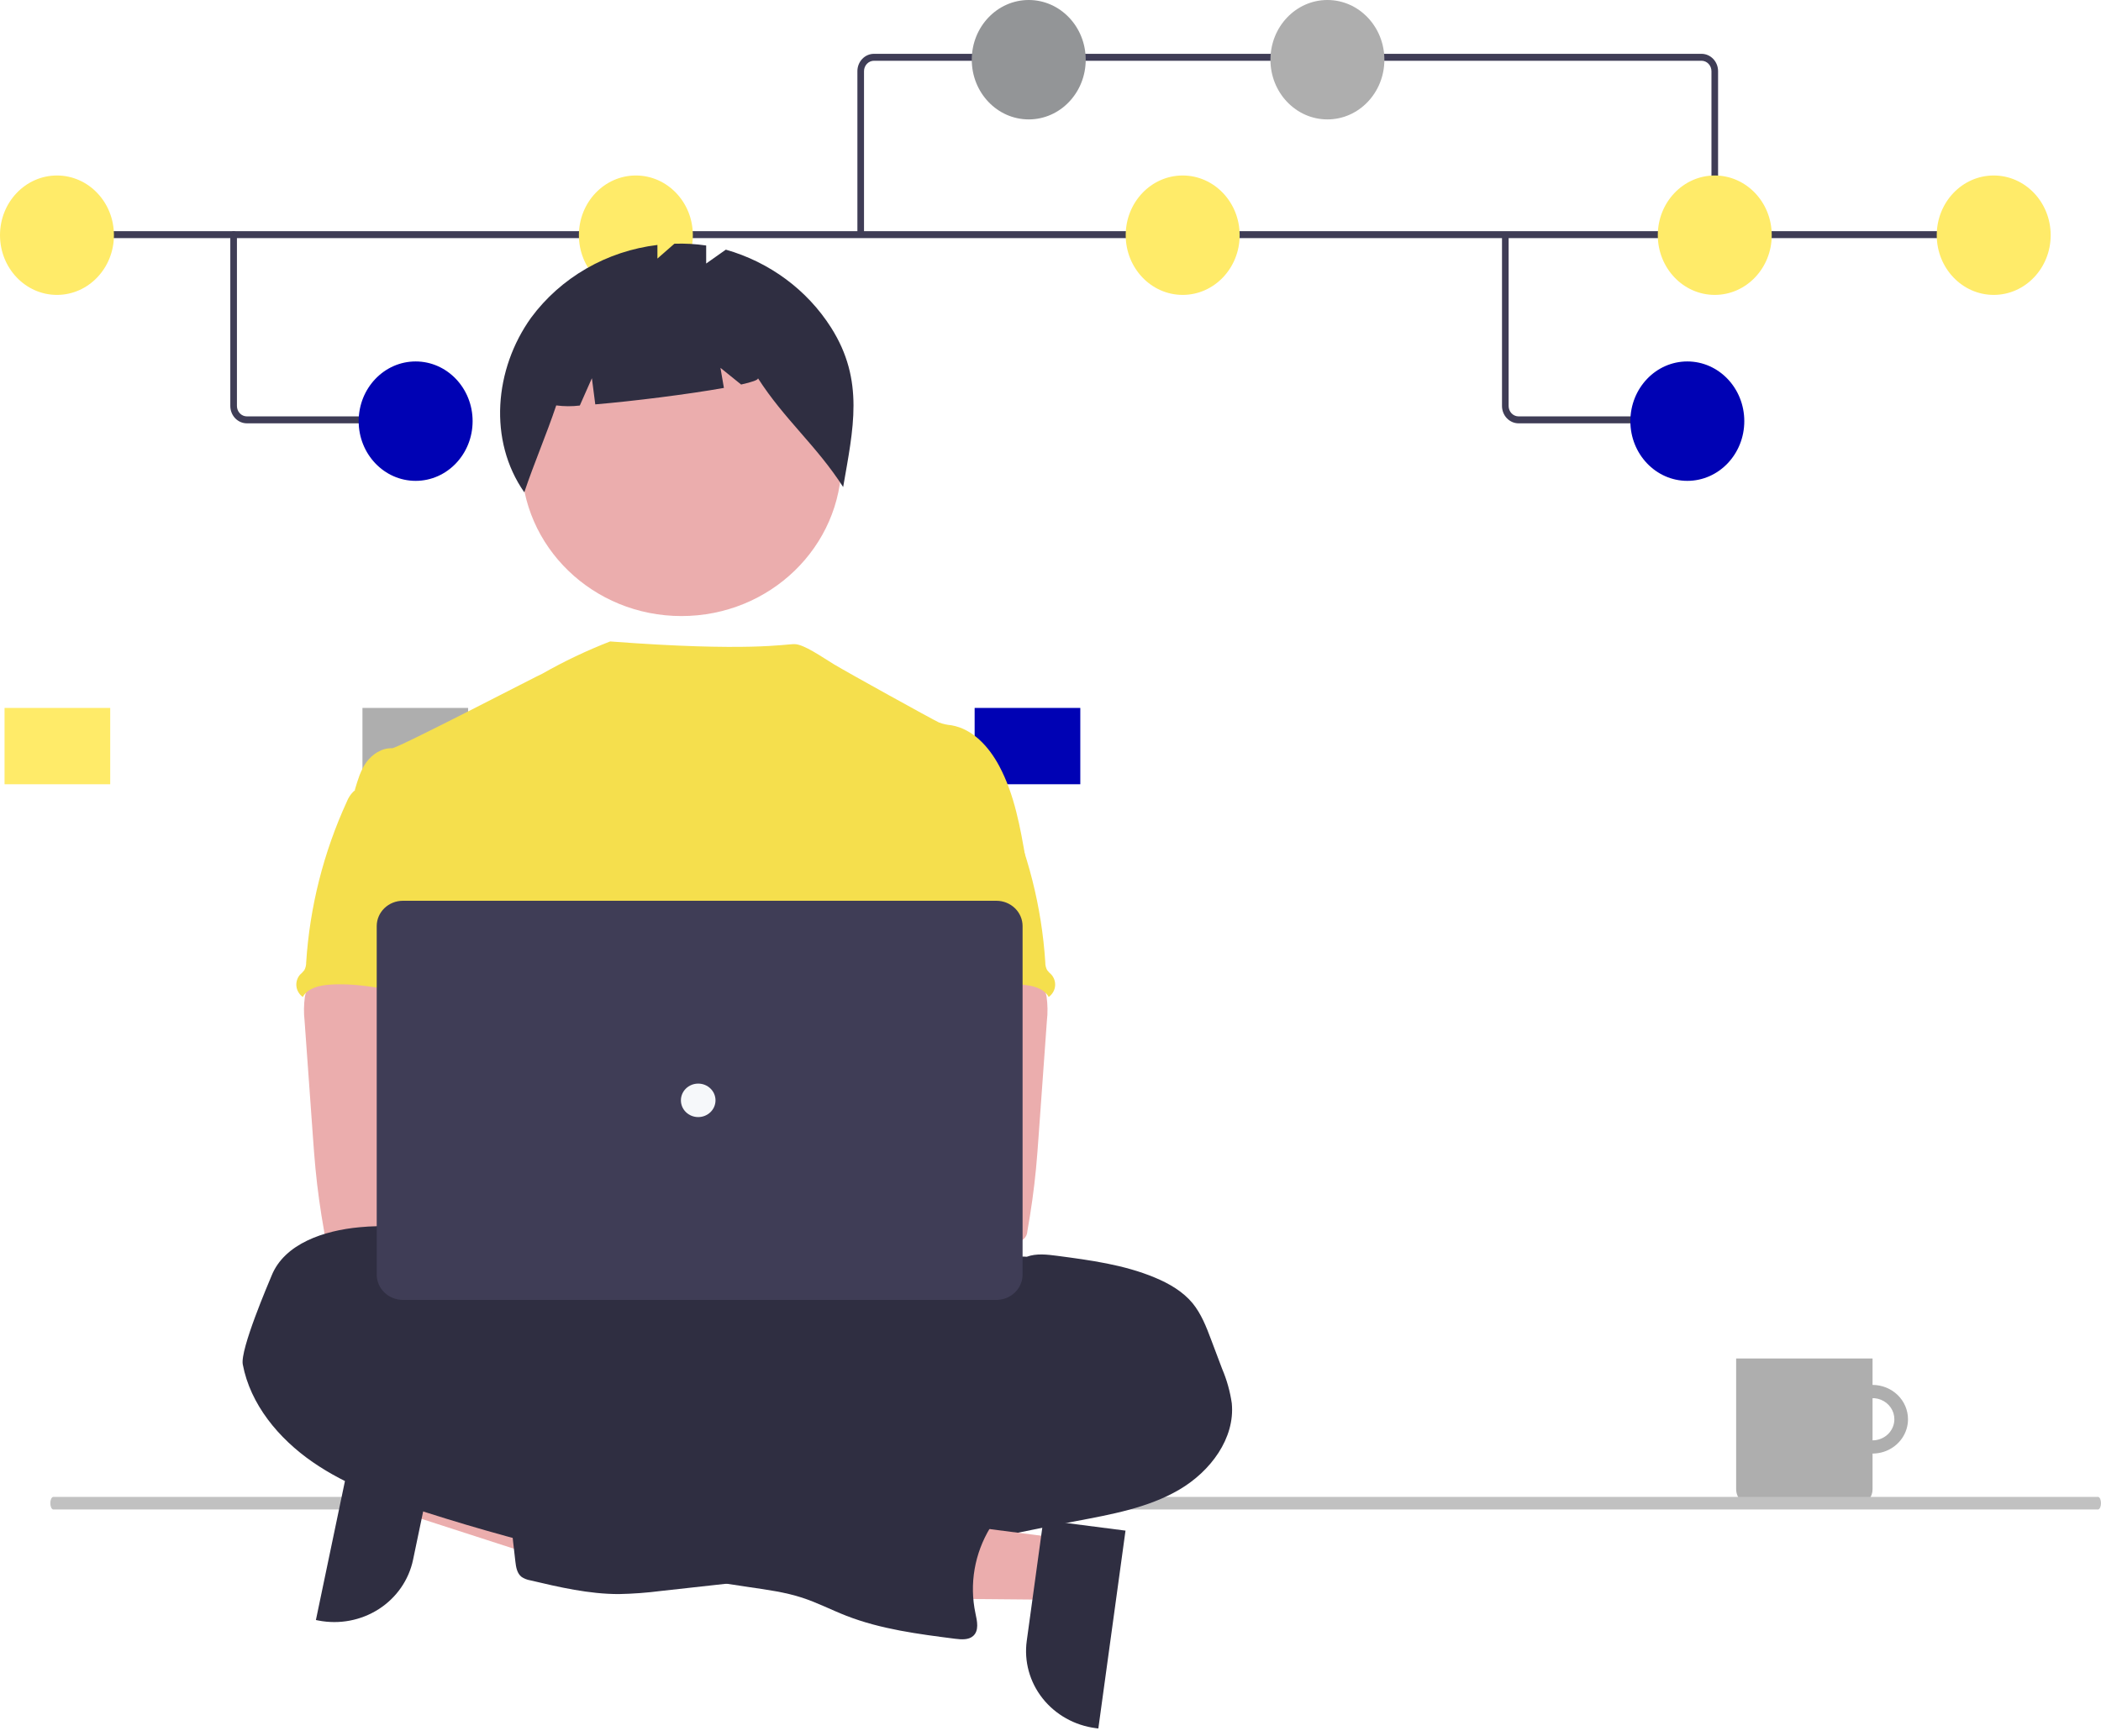
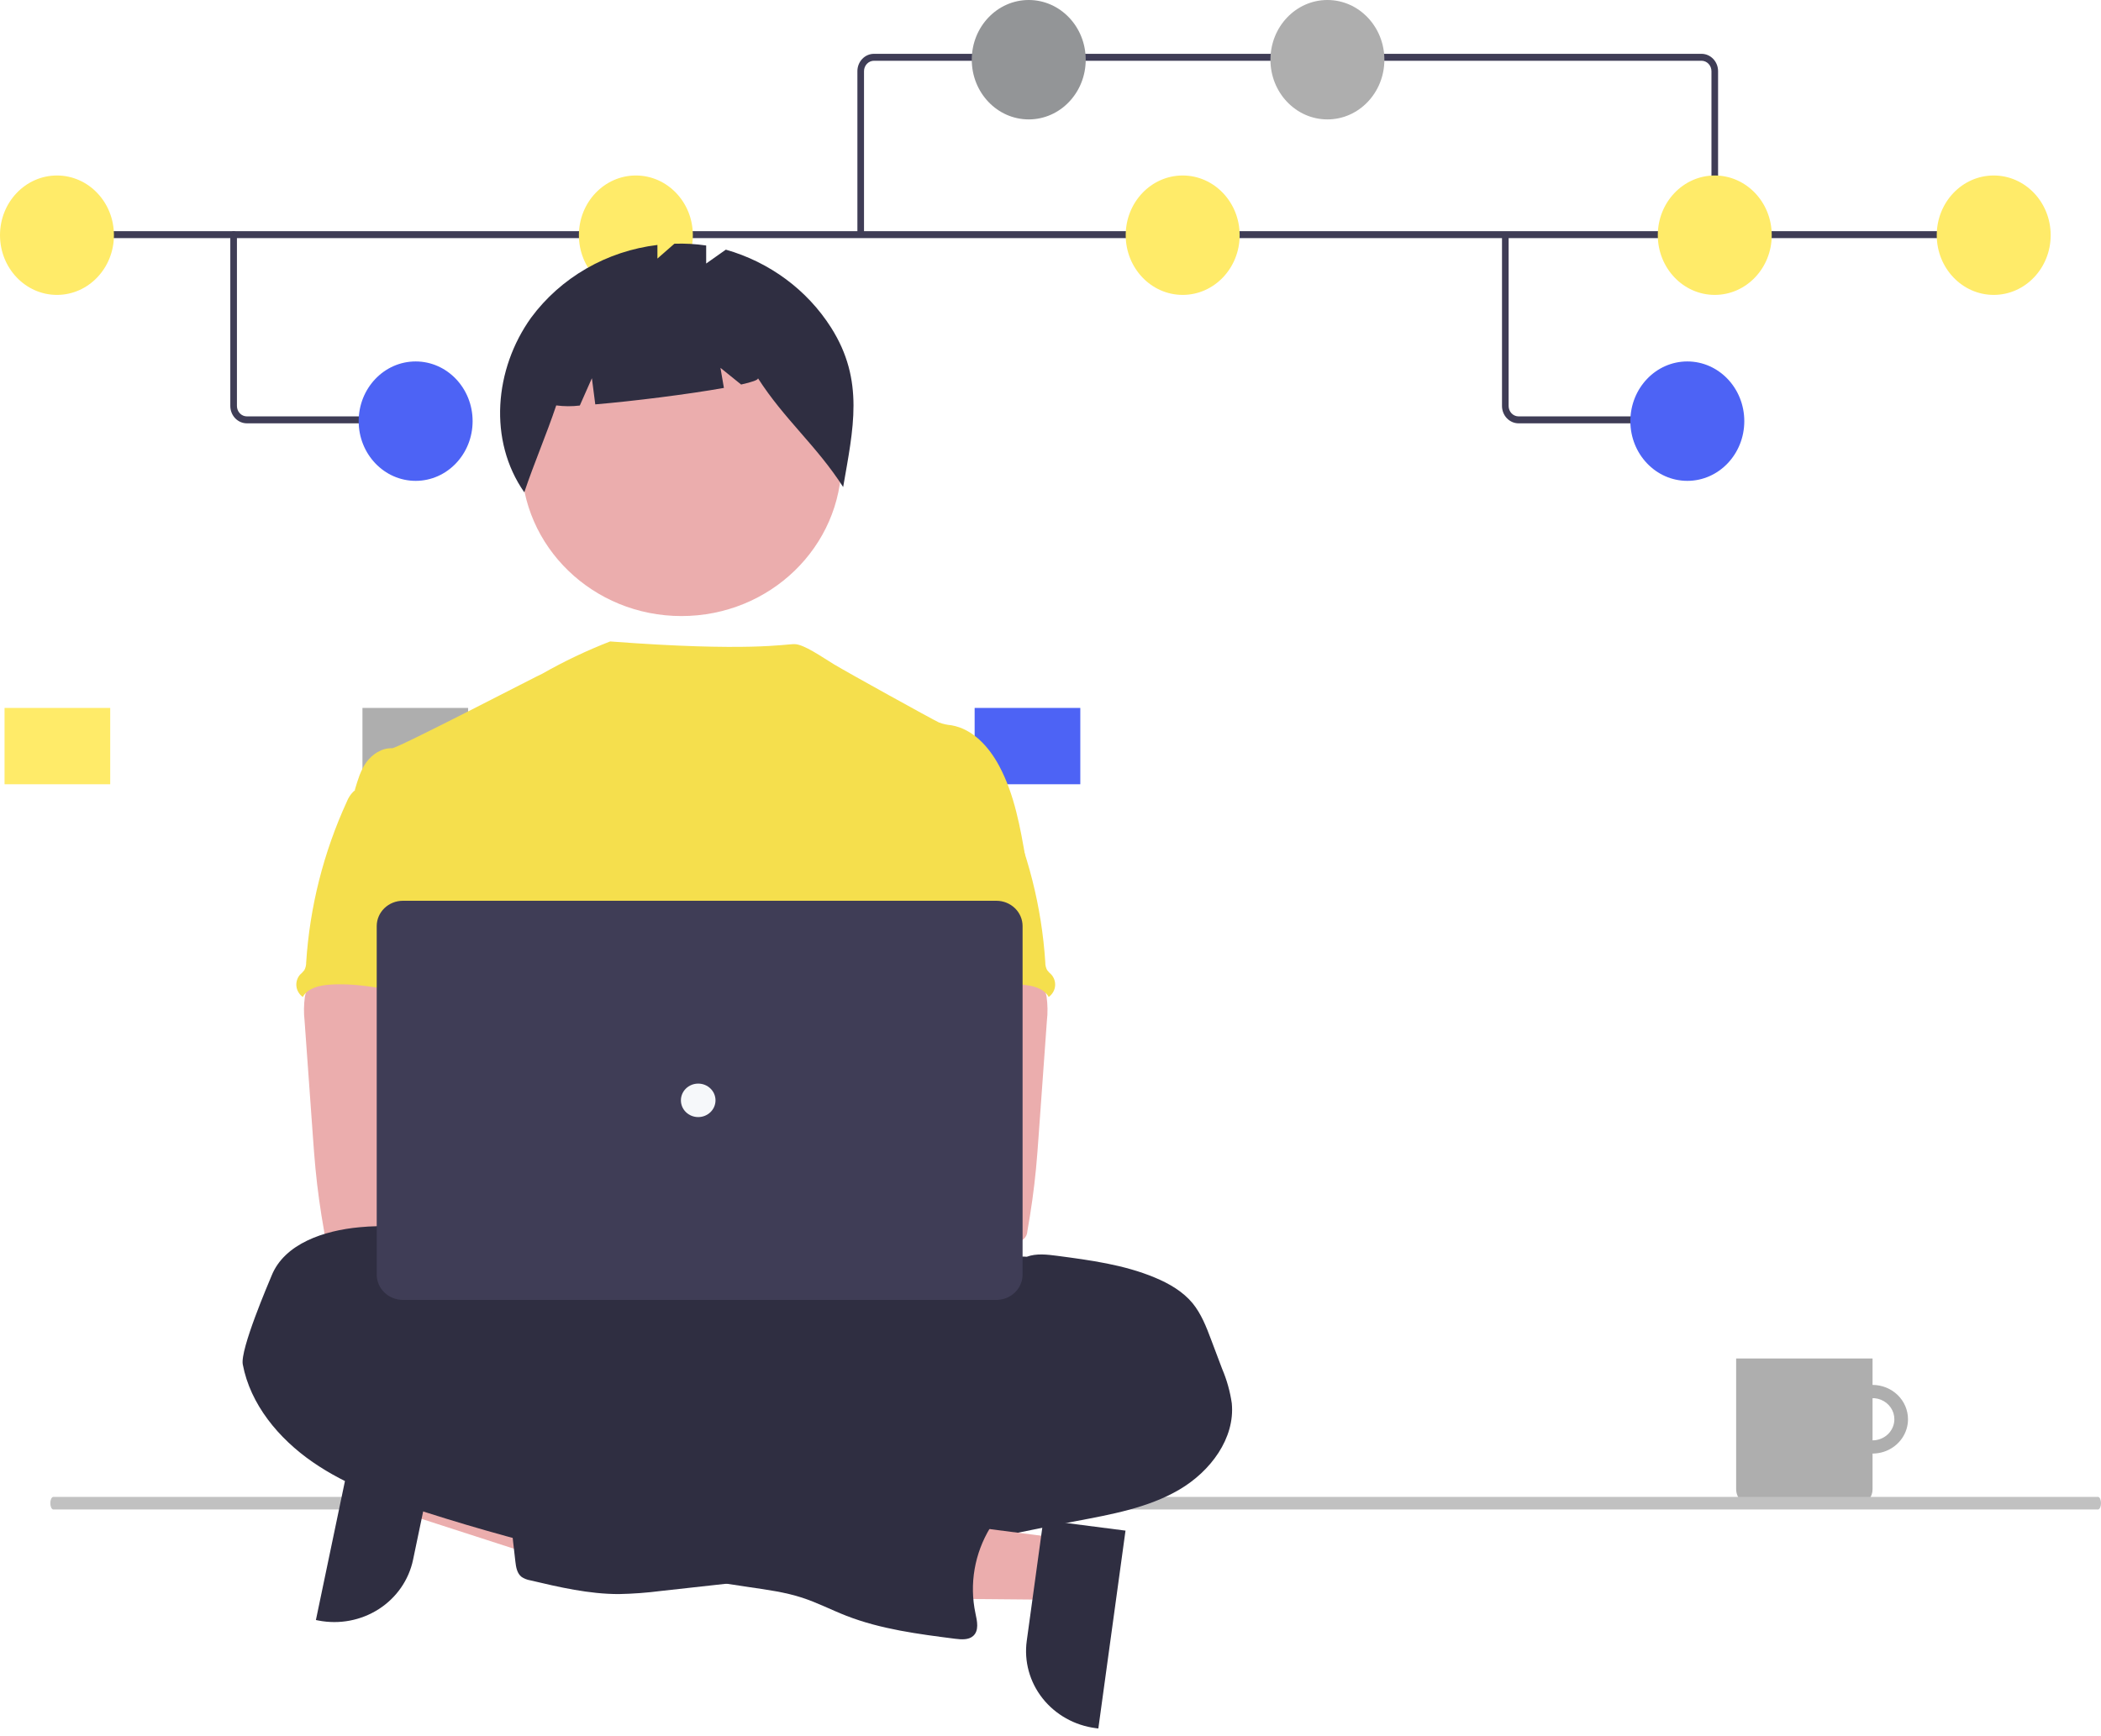
<svg xmlns="http://www.w3.org/2000/svg" width="167" height="138" viewBox="0 0 167 138" fill="none">
  <path d="M148.841 110.099C148.283 110.099 147.738 110.259 147.275 110.559C146.811 110.858 146.45 111.284 146.237 111.783C146.023 112.282 145.968 112.83 146.076 113.359C146.185 113.889 146.454 114.375 146.848 114.756C147.242 115.138 147.744 115.398 148.291 115.503C148.838 115.608 149.404 115.554 149.919 115.348C150.434 115.141 150.875 114.792 151.184 114.343C151.494 113.894 151.659 113.367 151.659 112.827C151.659 112.103 151.362 111.41 150.834 110.898C150.305 110.386 149.588 110.099 148.841 110.099ZM148.841 114.506C148.498 114.506 148.162 114.408 147.877 114.223C147.592 114.039 147.369 113.776 147.238 113.47C147.107 113.163 147.073 112.825 147.14 112.5C147.206 112.174 147.372 111.875 147.614 111.64C147.857 111.405 148.166 111.245 148.502 111.18C148.839 111.116 149.188 111.149 149.505 111.276C149.821 111.403 150.092 111.618 150.283 111.894C150.474 112.17 150.575 112.495 150.575 112.827V112.827C150.575 113.272 150.393 113.699 150.067 114.014C149.742 114.329 149.301 114.506 148.841 114.506Z" fill="#AEAEAE" />
  <path d="M138 108H148.841V118.386C148.841 118.748 148.692 119.096 148.427 119.352C148.162 119.609 147.803 119.753 147.429 119.753H139.412C139.038 119.753 138.678 119.609 138.414 119.352C138.149 119.096 138 118.748 138 118.386V108Z" fill="#AEAEAE" />
  <path d="M166.781 120H4.219C4.159 119.986 4.103 119.928 4.063 119.836C4.022 119.743 4 119.624 4 119.5C4 119.376 4.022 119.257 4.063 119.164C4.103 119.072 4.159 119.014 4.219 119H166.781C166.841 119.014 166.897 119.072 166.937 119.164C166.978 119.257 167 119.376 167 119.5C167 119.624 166.978 119.743 166.937 119.836C166.897 119.928 166.841 119.986 166.781 120Z" fill="#C1C1C1" />
  <path d="M135.247 4.279H69.467C69.118 4.279 68.783 4.425 68.537 4.683C68.29 4.942 68.151 5.292 68.151 5.658V18.654H68.677V5.658C68.677 5.439 68.761 5.228 68.909 5.073C69.057 4.918 69.257 4.831 69.467 4.83H135.247C135.456 4.831 135.657 4.918 135.805 5.073C135.953 5.228 136.036 5.439 136.037 5.658V18.745H136.563V5.658C136.563 5.292 136.424 4.942 136.177 4.683C135.93 4.425 135.596 4.279 135.247 4.279Z" fill="#3F3D56" />
  <path d="M159.092 18.93H4.517V18.378H159.092V18.93Z" fill="#3F3D56" />
  <path d="M4.528 13.951C7.029 13.951 9.056 16.076 9.056 18.697C9.056 21.318 7.029 23.444 4.528 23.444C2.027 23.444 0 21.318 0 18.697C0 16.076 2.027 13.951 4.528 13.951Z" fill="#FFEB69" />
  <path d="M50.542 13.951C53.043 13.951 55.071 16.076 55.071 18.697C55.071 21.318 53.043 23.444 50.542 23.444C48.042 23.444 46.014 21.318 46.014 18.697C46.014 16.076 48.042 13.951 50.542 13.951Z" fill="#FFEB69" />
  <path d="M81.77 3.8147e-06C84.271 3.8147e-06 86.299 2.125 86.299 4.746C86.299 7.368 84.271 9.493 81.77 9.493C79.269 9.493 77.242 7.368 77.242 4.746C77.242 2.125 79.269 3.8147e-06 81.77 3.8147e-06Z" fill="#939597" />
  <path d="M105.511 3.8147e-06C108.011 3.8147e-06 110.039 2.125 110.039 4.746C110.039 7.368 108.011 9.493 105.511 9.493C103.01 9.493 100.982 7.368 100.982 4.746C100.982 2.125 103.01 3.8147e-06 105.511 3.8147e-06Z" fill="#AEAEAE" />
  <path d="M94.006 13.951C96.507 13.951 98.535 16.076 98.535 18.697C98.535 21.318 96.507 23.444 94.006 23.444C91.506 23.444 89.478 21.318 89.478 18.697C89.478 16.076 91.506 13.951 94.006 13.951Z" fill="#FFEB69" />
  <path d="M158.472 13.951C160.973 13.951 163 16.076 163 18.697C163 21.318 160.973 23.444 158.472 23.444C155.971 23.444 153.944 21.318 153.944 18.697C153.944 16.076 155.971 13.951 158.472 13.951Z" fill="#FFEB69" />
  <path d="M136.3 13.951C138.801 13.951 140.828 16.076 140.828 18.697C140.828 21.318 138.801 23.444 136.3 23.444C133.799 23.444 131.772 21.318 131.772 18.697C131.772 16.076 133.799 13.951 136.3 13.951Z" fill="#FFEB69" />
-   <path d="M85.869 62.346H77.47V56.279H85.869V62.346Z" fill="#0002B4" />
+   <path d="M85.869 62.346H77.47V56.279H85.869V62.346Z" fill="#4D63F5" />
  <path d="M8.761 62.346H0.362V56.279H8.761V62.346Z" fill="#FFEB69" />
  <path d="M37.209 62.346H28.81V56.279H37.209V62.346Z" fill="#AEAEAE" />
  <path d="M18.57 18.378C18.5 18.378 18.433 18.407 18.384 18.459C18.334 18.511 18.306 18.581 18.306 18.654V32.274C18.307 32.64 18.446 32.99 18.692 33.249C18.939 33.508 19.274 33.653 19.623 33.654H32.435C32.505 33.654 32.572 33.624 32.622 33.573C32.671 33.521 32.699 33.451 32.699 33.378C32.699 33.304 32.671 33.234 32.622 33.182C32.572 33.131 32.505 33.102 32.435 33.102H19.623C19.413 33.101 19.212 33.014 19.064 32.859C18.916 32.704 18.833 32.493 18.833 32.274V18.654C18.833 18.581 18.805 18.511 18.756 18.459C18.706 18.407 18.64 18.378 18.57 18.378Z" fill="#3F3D56" />
-   <path d="M33.038 28.734C35.538 28.734 37.566 30.859 37.566 33.481C37.566 36.102 35.538 38.227 33.038 38.227C30.537 38.227 28.509 36.102 28.509 33.481C28.509 30.859 30.537 28.734 33.038 28.734Z" fill="#0002B4" />
+   <path d="M33.038 28.734C35.538 28.734 37.566 30.859 37.566 33.481C37.566 36.102 35.538 38.227 33.038 38.227C30.537 38.227 28.509 36.102 28.509 33.481C28.509 30.859 30.537 28.734 33.038 28.734Z" fill="#4D63F5" />
  <path d="M119.914 18.654H119.388V32.274C119.388 32.64 119.527 32.99 119.774 33.249C120.02 33.508 120.355 33.653 120.704 33.654H133.517V33.102H120.704C120.495 33.101 120.294 33.014 120.146 32.859C119.998 32.704 119.914 32.493 119.914 32.274V18.654Z" fill="#3F3D56" />
-   <path d="M134.119 28.734C136.62 28.734 138.647 30.859 138.647 33.481C138.647 36.102 136.62 38.227 134.119 38.227C131.618 38.227 129.591 36.102 129.591 33.481C129.591 30.859 131.618 28.734 134.119 28.734Z" fill="#0002B4" />
+   <path d="M134.119 28.734C136.62 28.734 138.647 30.859 138.647 33.481C138.647 36.102 136.62 38.227 134.119 38.227C131.618 38.227 129.591 36.102 129.591 33.481C129.591 30.859 131.618 28.734 134.119 28.734Z" fill="#4D63F5" />
  <path d="M32.933 115.413L31.925 120.236L50.665 126.294L52.152 119.176L32.933 115.413Z" fill="#EBADAD" />
  <path d="M34.817 114.501L32.832 124L32.832 124C32.496 125.605 31.516 127.016 30.106 127.922C28.696 128.827 26.972 129.153 25.313 128.829L25.11 128.789L28.36 113.237L34.817 114.501Z" fill="#2F2E41" />
  <path d="M54.169 48.975C61.196 48.975 66.893 43.461 66.893 36.658C66.893 29.856 61.196 24.341 54.169 24.341C47.141 24.341 41.444 29.856 41.444 36.658C41.444 43.461 47.141 48.975 54.169 48.975Z" fill="#EBADAD" />
  <path d="M66.053 26.033C64.151 23.043 61.173 20.839 57.693 19.847L56.131 20.95V19.517C55.295 19.393 54.449 19.346 53.604 19.375L52.256 20.555V19.473C50.261 19.713 48.339 20.351 46.611 21.346C44.882 22.341 43.386 23.671 42.216 25.254C39.289 29.338 38.795 35.02 41.673 39.137C42.464 36.786 43.423 34.581 44.213 32.23C44.834 32.312 45.464 32.315 46.086 32.239L47.047 30.067L47.316 32.147C50.295 31.896 54.715 31.344 57.54 30.838L57.266 29.243L58.909 30.569C59.775 30.376 60.288 30.201 60.246 30.067C62.347 33.346 64.918 35.44 67.019 38.719C67.817 34.096 68.736 30.252 66.053 26.033Z" fill="#2F2E41" />
  <path d="M58.309 117.257C76.403 117.257 91.072 113.285 91.072 108.386C91.072 103.486 76.403 99.515 58.309 99.515C40.214 99.515 25.546 103.486 25.546 108.386C25.546 113.285 40.214 117.257 58.309 117.257Z" fill="#2F2E41" />
  <path d="M81.535 68.331C81.097 65.783 80.646 63.186 79.422 60.891C78.618 59.387 77.342 57.954 75.621 57.657C75.282 57.628 74.949 57.553 74.632 57.435C74.127 57.2 67.353 53.456 66.276 52.804C65.351 52.245 63.892 51.208 63.156 51.208C62.416 51.193 59.577 51.832 48.496 50.994C46.633 51.718 44.828 52.577 43.097 53.563C43.062 53.541 31.597 59.5 31.166 59.484C30.351 59.451 29.592 59.956 29.125 60.593C28.657 61.23 28.438 62.018 28.208 62.78C30.712 68.178 33.003 73.582 35.508 78.981C35.625 79.184 35.687 79.412 35.689 79.645C35.639 79.887 35.532 80.114 35.377 80.31C34.149 82.22 34.188 84.622 34.322 86.866C34.457 89.11 34.623 91.481 33.587 93.493C33.305 94.045 32.938 94.55 32.67 95.103C32.042 96.354 31.816 100.355 32.182 101.698L78.12 102.972C77.132 100.344 81.535 68.331 81.535 68.331Z" fill="#F5DF4D" />
  <path d="M24.238 79.22C24.146 79.862 24.137 80.512 24.21 81.156L24.868 90.309C24.93 91.171 24.991 92.032 25.075 92.892C25.233 94.562 25.469 96.219 25.762 97.873C25.768 98.108 25.871 98.331 26.047 98.493C26.223 98.654 26.458 98.742 26.701 98.736C29.599 99.33 32.593 99.306 35.551 99.144C40.065 98.9 51.612 98.439 52.318 97.552C53.023 96.665 52.612 95.23 51.693 94.513C50.773 93.795 35.534 92.046 35.534 92.046C35.683 90.904 36.132 89.829 36.558 88.744C37.324 86.821 38.038 84.834 38.052 82.774C38.066 80.714 37.264 78.547 35.52 77.367C34.086 76.398 32.239 76.218 30.491 76.258C29.22 76.293 27.023 75.999 25.861 76.48C24.942 76.872 24.409 78.349 24.238 79.22Z" fill="#EBADAD" />
  <path d="M81.616 99.909C82.379 99.628 83.22 99.73 84.038 99.836C86.67 100.184 89.342 100.542 91.782 101.56C92.927 102.034 94.018 102.668 94.793 103.602C95.479 104.442 95.881 105.471 96.261 106.485L97.141 108.818C97.515 109.694 97.773 110.613 97.909 111.552C98.184 114.345 96.211 116.977 93.73 118.428C91.248 119.878 88.327 120.395 85.481 120.936C82.636 121.477 79.779 122.076 76.945 122.71C75.623 123.042 74.282 123.297 72.928 123.475C69.895 123.807 66.724 123.318 63.842 124.289C62.696 124.677 61.571 125.254 60.383 125.522C59.593 125.683 58.795 125.801 57.991 125.875L52.536 126.478C51.427 126.621 50.31 126.704 49.191 126.726C46.808 126.726 44.465 126.18 42.151 125.634C41.905 125.592 41.671 125.501 41.464 125.366C41.097 125.086 41.017 124.592 40.965 124.144C40.731 122.161 40.526 120.176 40.351 118.189C40.296 117.544 40.255 116.845 40.619 116.302C41.078 115.637 41.971 115.428 42.787 115.299C46.245 114.752 49.749 114.516 53.253 114.596C54.584 113.308 56.779 113.301 58.522 112.6C59.164 112.315 59.785 111.988 60.381 111.622C63.499 109.861 66.985 108.795 70.583 108.502C71.287 108.481 71.988 108.384 72.67 108.214C74.019 107.808 75.25 106.703 76.636 106.974C76.808 106.515 76.927 105.9 77.323 105.586C77.519 105.424 77.763 105.315 77.944 105.142C78.326 104.767 78.361 104.177 78.303 103.654C78.246 103.131 78.118 102.594 78.257 102.084C78.316 101.89 78.401 101.706 78.512 101.536C79.197 100.388 80.235 99.799 81.616 99.909Z" fill="#2F2E41" />
  <path d="M28.076 62.944C27.853 63.17 27.68 63.438 27.567 63.731C25.715 67.772 24.621 72.099 24.337 76.51C24.342 76.725 24.291 76.938 24.188 77.129C24.087 77.256 23.974 77.374 23.851 77.481C23.744 77.604 23.663 77.746 23.613 77.9C23.562 78.053 23.544 78.214 23.558 78.374C23.572 78.535 23.618 78.691 23.695 78.833C23.771 78.976 23.875 79.103 24.002 79.207C24.023 79.224 24.045 79.24 24.067 79.256C24.445 78.567 25.349 78.342 26.154 78.282C30.005 77.987 33.767 79.722 37.63 79.591C37.357 78.679 36.965 77.803 36.743 76.881C35.76 72.784 38.212 68.325 36.709 64.379C36.408 63.59 35.907 62.813 35.117 62.468C34.789 62.34 34.447 62.252 34.097 62.206C33.121 62.036 31.178 61.306 30.234 61.599C29.886 61.707 29.748 62.024 29.46 62.216C29.021 62.487 28.439 62.587 28.076 62.944Z" fill="#F5DF4D" />
  <path d="M81.562 76.48C80.401 75.999 78.204 76.293 76.932 76.258C75.184 76.218 73.337 76.398 71.903 77.367C70.159 78.547 69.358 80.714 69.371 82.774C69.385 84.834 70.1 86.821 70.865 88.744C71.291 89.829 71.74 90.904 71.889 92.046C71.889 92.046 56.651 93.795 55.731 94.513C54.811 95.23 54.4 96.665 55.105 97.552C55.811 98.439 77.824 99.33 80.722 98.736C80.965 98.742 81.2 98.654 81.376 98.493C81.553 98.331 81.655 98.108 81.662 97.873C81.955 96.219 82.191 94.562 82.349 92.892C82.432 92.032 82.493 91.171 82.555 90.309L83.213 81.156C83.287 80.512 83.278 79.862 83.186 79.22C83.014 78.349 82.481 76.872 81.562 76.48Z" fill="#EBADAD" />
  <path d="M77.964 62.216C77.675 62.024 77.537 61.707 77.189 61.599C76.245 61.306 74.302 62.036 73.326 62.206C72.977 62.252 72.634 62.34 72.307 62.468C71.516 62.813 71.015 63.59 70.715 64.379C69.212 68.325 71.663 72.784 70.68 76.881C70.458 77.803 70.066 78.679 69.793 79.591C73.656 79.722 77.418 77.987 81.269 78.282C82.074 78.342 82.979 78.567 83.357 79.256C83.379 79.24 83.4 79.224 83.421 79.207C83.548 79.103 83.653 78.976 83.729 78.833C83.805 78.691 83.852 78.535 83.866 78.374C83.88 78.214 83.861 78.053 83.811 77.9C83.76 77.746 83.679 77.604 83.572 77.481C83.449 77.374 83.337 77.256 83.235 77.129C83.133 76.938 83.082 76.725 83.087 76.51C82.802 72.099 81.708 67.772 79.856 63.731C79.744 63.438 79.571 63.17 79.348 62.944C78.984 62.587 78.402 62.487 77.964 62.216Z" fill="#F5DF4D" />
  <path d="M84.406 122.298L83.736 127.176L63.98 126.997L64.968 119.797L84.406 122.298Z" fill="#EBADAD" />
  <path d="M89.462 121.682L87.302 137.411L87.096 137.385C85.419 137.169 83.899 136.317 82.87 135.016C81.842 133.716 81.389 132.073 81.612 130.449L81.612 130.449L82.931 120.842L89.462 121.682Z" fill="#2F2E41" />
  <path d="M37.927 102.378C37.927 102.6 37.567 102.378 37.534 102.141C37.282 100.346 35.811 98.867 34.098 98.149C32.384 97.43 30.432 97.392 28.576 97.563C25.77 97.82 22.619 98.861 21.593 101.4C21.35 101.993 19.075 107.279 19.297 108.468C19.895 111.639 22.136 114.352 24.851 116.23C27.566 118.108 30.738 119.231 33.903 120.243C42.269 122.914 50.853 124.898 59.563 126.175C60.974 126.382 62.4 126.572 63.751 127.011C64.961 127.404 66.093 127.992 67.275 128.453C70.024 129.522 72.982 129.903 75.912 130.278C76.412 130.34 76.985 130.385 77.353 130.056C77.83 129.629 77.672 128.883 77.537 128.269C77.04 125.933 77.457 123.502 78.708 121.447C79.198 120.649 79.836 119.83 79.743 118.907C79.633 117.829 78.524 117.066 77.42 116.893C76.316 116.72 75.193 116.975 74.084 117.114C73.704 117.199 73.305 117.161 72.95 117.006C72.785 116.898 72.636 116.77 72.505 116.624C71.741 115.911 70.764 115.45 69.713 115.308C68.661 115.166 67.591 115.349 66.654 115.833C66.244 116.055 65.624 115.56 65.197 115.374L60.379 113.262C54.843 110.838 49.28 108.403 43.424 106.869C42.957 106.78 42.513 106.601 42.118 106.343C41.827 106.121 41.619 105.82 41.351 105.573C40.766 105.039 39.952 104.826 39.252 104.447C38.552 104.067 37.767 103.139 37.927 102.378Z" fill="#2F2E41" />
  <path d="M50.4 99.173C52.297 99.173 53.834 97.685 53.834 95.849C53.834 94.013 52.297 92.525 50.4 92.525C48.503 92.525 46.966 94.013 46.966 95.849C46.966 97.685 48.503 99.173 50.4 99.173Z" fill="#EBADAD" />
  <path d="M58.005 99.173C59.901 99.173 61.439 97.685 61.439 95.849C61.439 94.013 59.901 92.525 58.005 92.525C56.108 92.525 54.57 94.013 54.57 95.849C54.57 97.685 56.108 99.173 58.005 99.173Z" fill="#EBADAD" />
  <path d="M79.203 103.34H32.022C31.471 103.339 30.943 103.127 30.553 102.75C30.164 102.373 29.945 101.862 29.944 101.329V73.621C29.945 73.088 30.164 72.577 30.553 72.2C30.943 71.823 31.471 71.611 32.022 71.61H79.203C79.754 71.611 80.282 71.823 80.672 72.2C81.061 72.577 81.281 73.088 81.281 73.621V101.329C81.281 101.862 81.061 102.373 80.672 102.75C80.282 103.127 79.754 103.339 79.203 103.34Z" fill="#3F3D56" />
  <path d="M55.498 88.806C56.257 88.806 56.873 88.21 56.873 87.475C56.873 86.74 56.257 86.144 55.498 86.144C54.739 86.144 54.123 86.74 54.123 87.475C54.123 88.21 54.739 88.806 55.498 88.806Z" fill="#F6F8FA" />
</svg>
